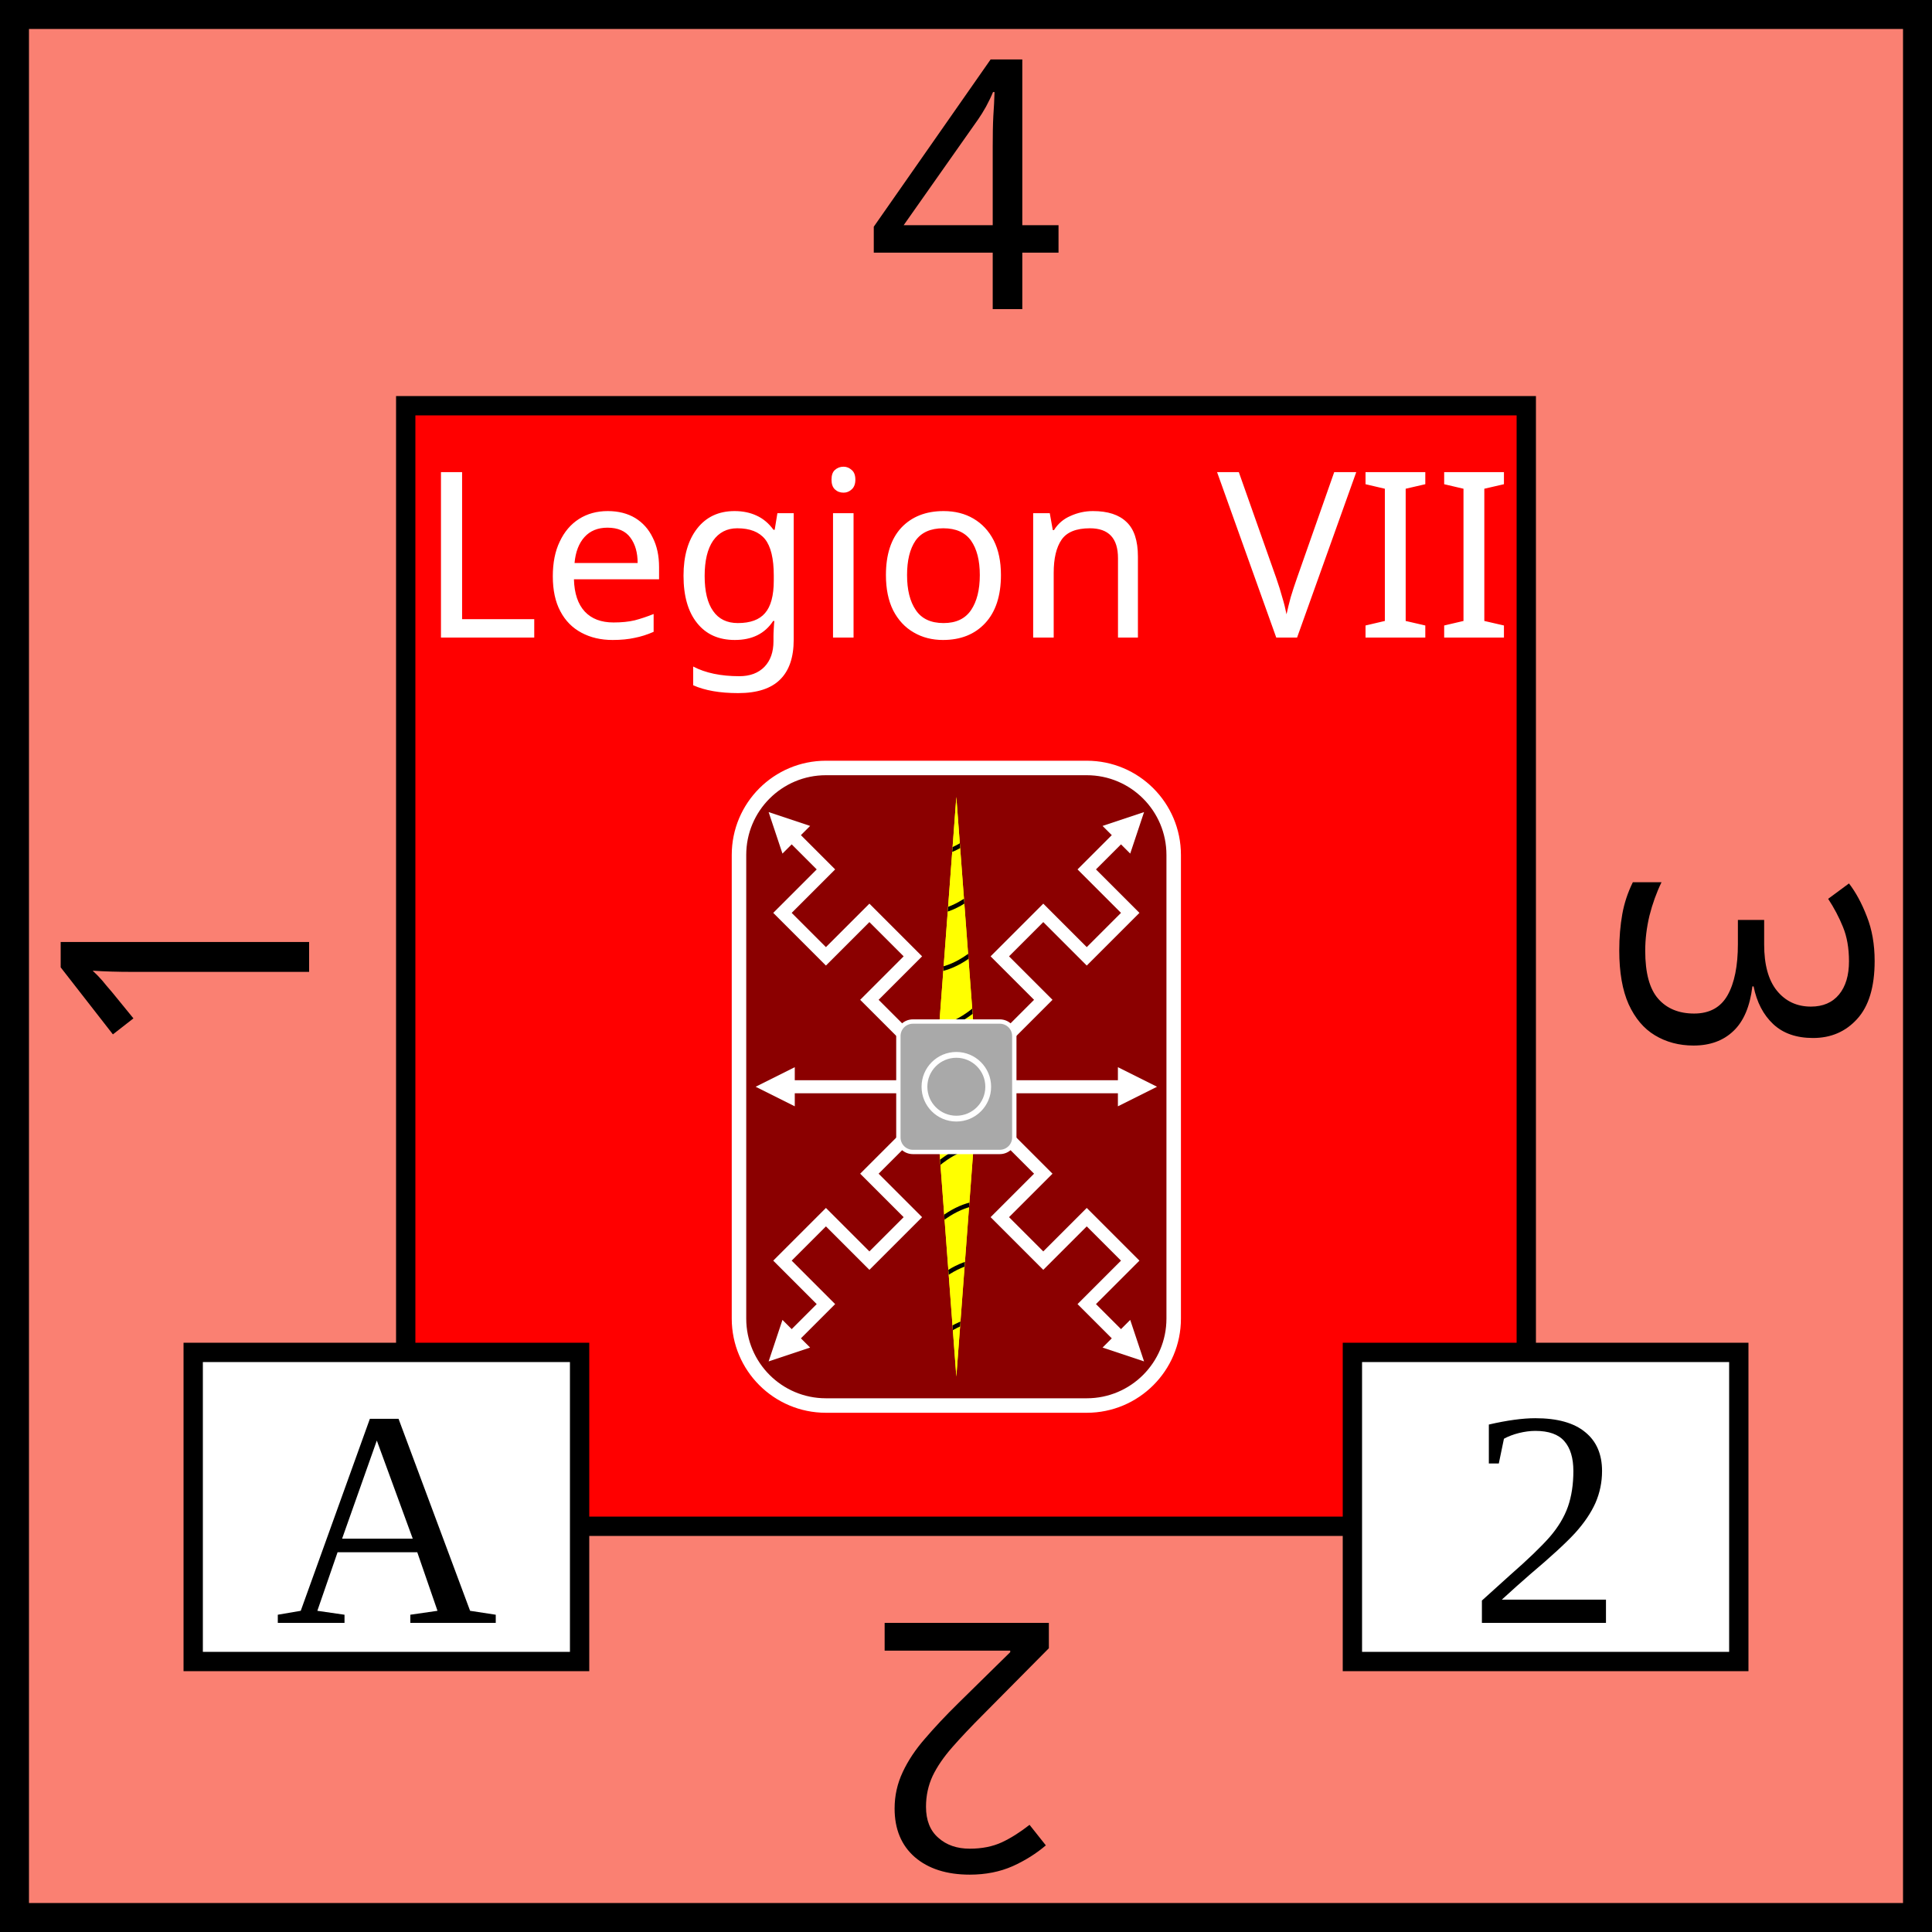
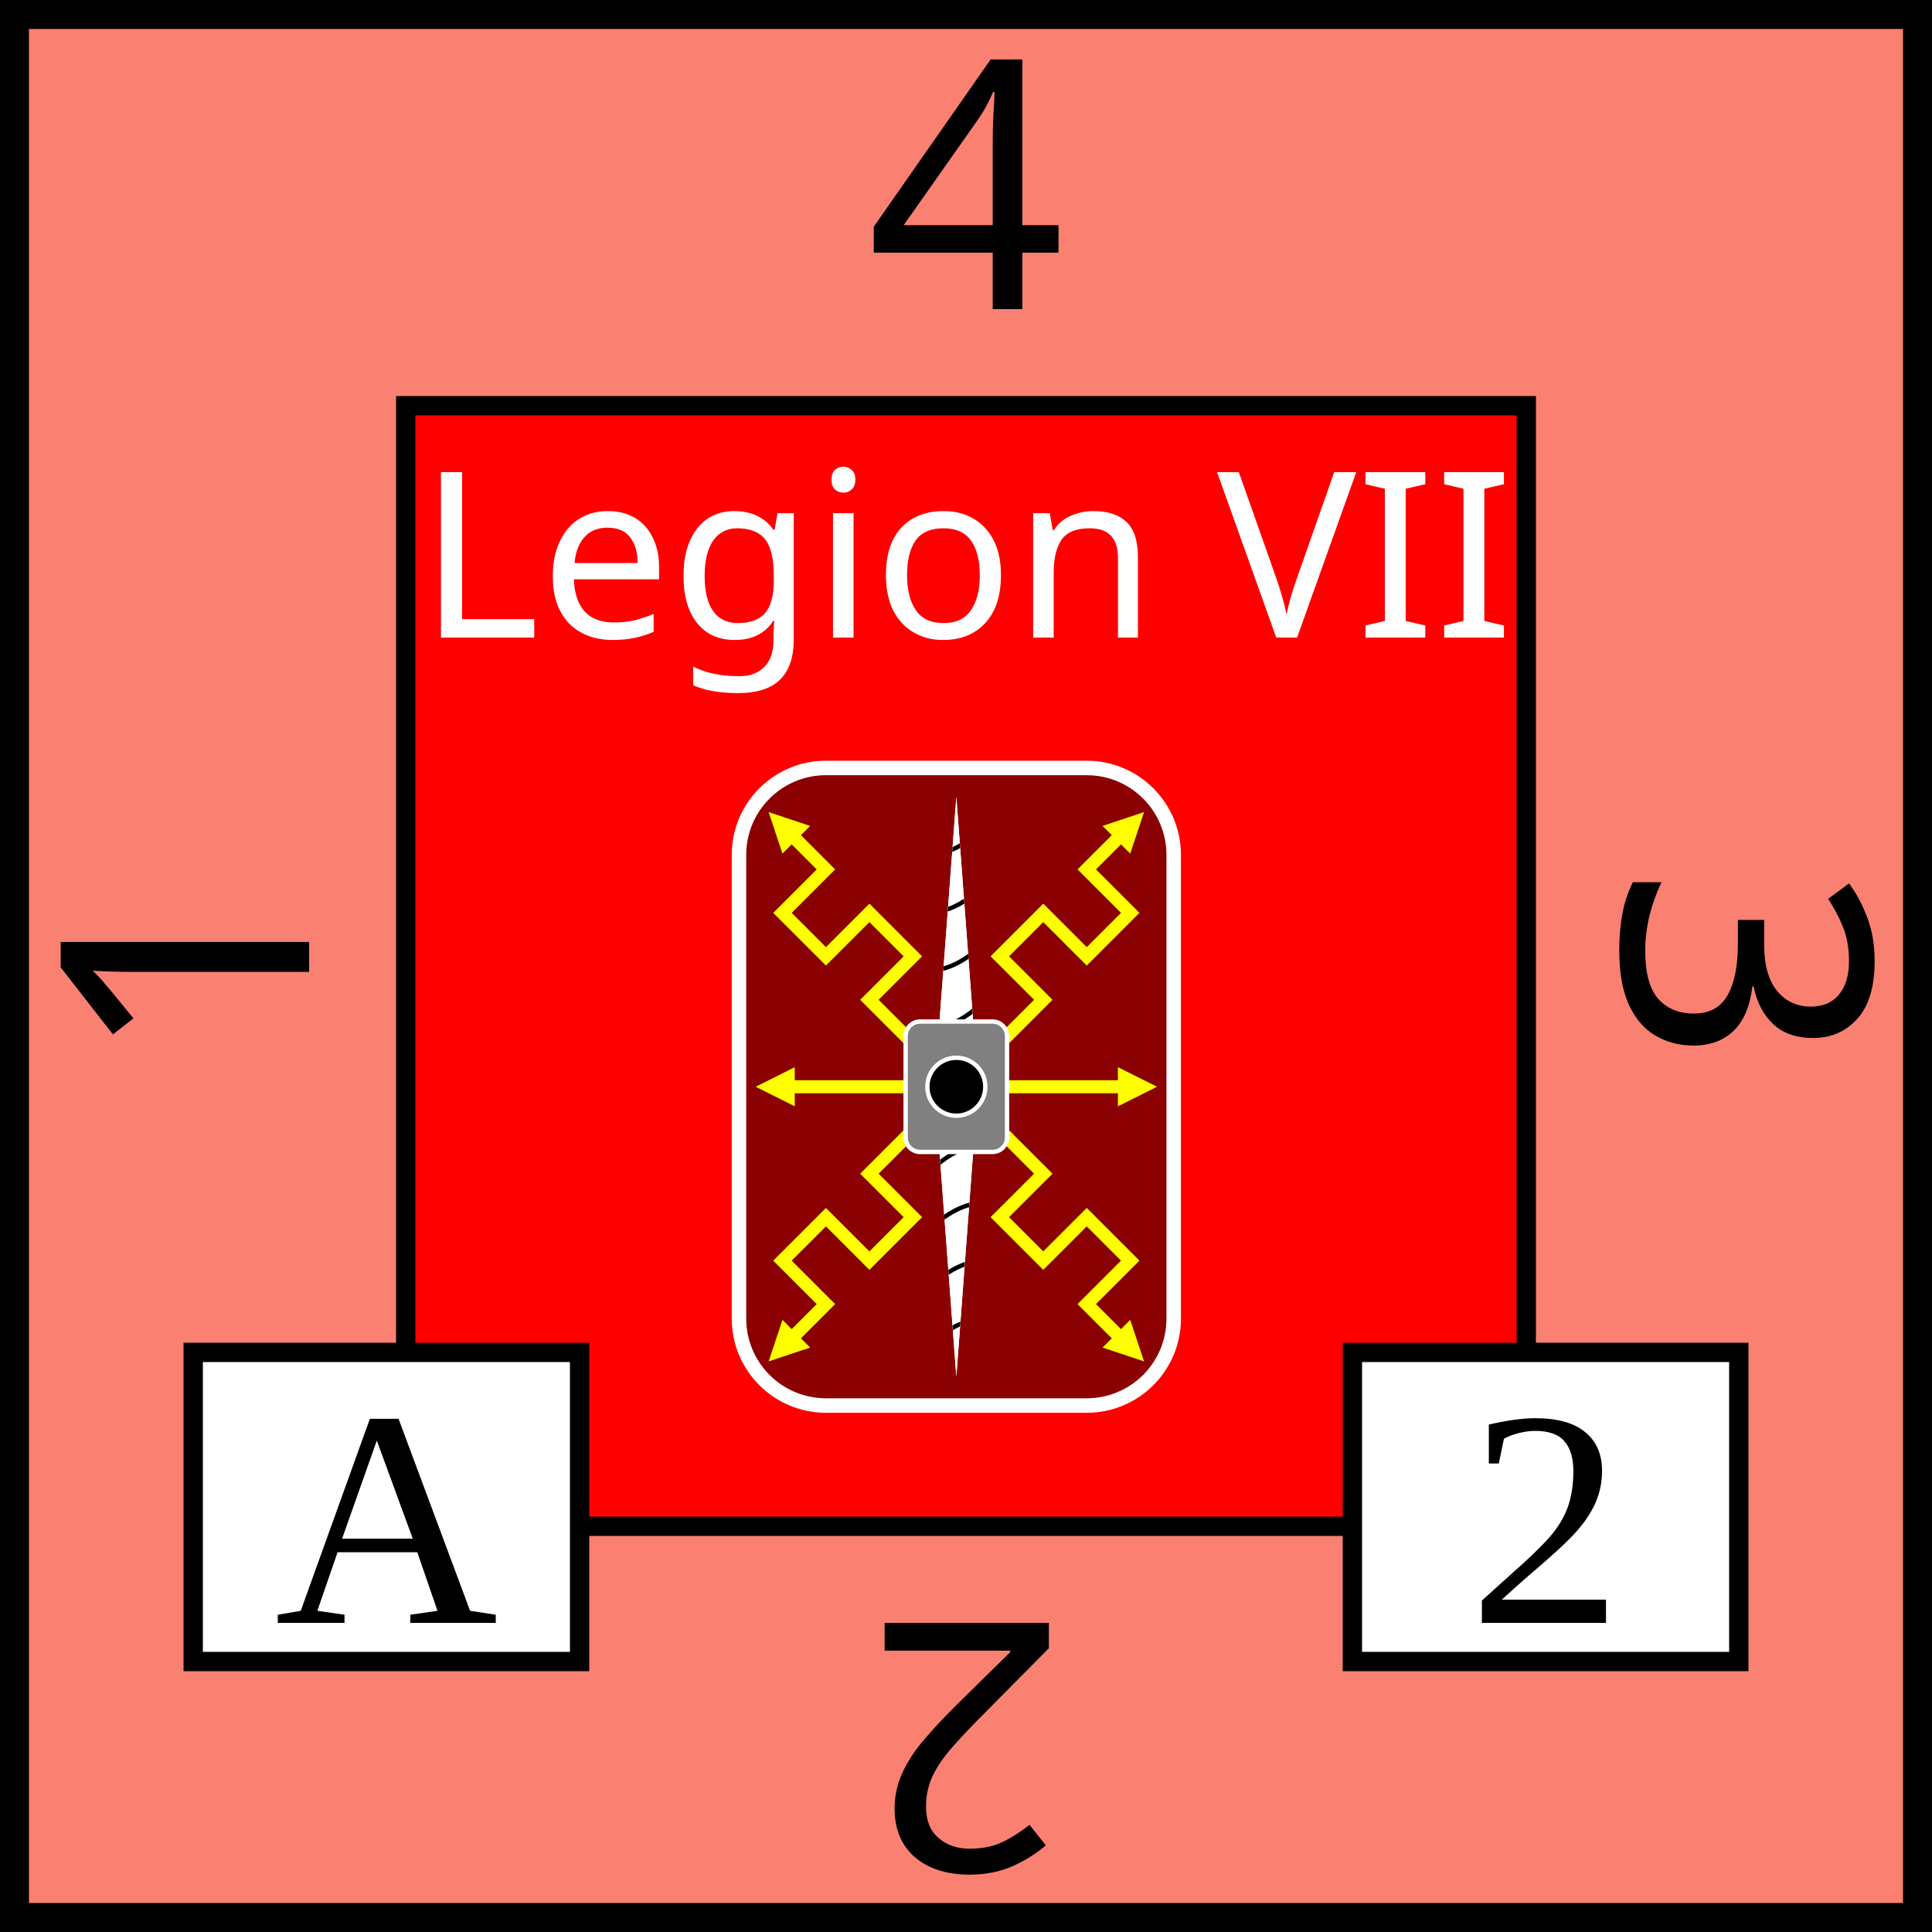
<svg xmlns="http://www.w3.org/2000/svg" viewBox="0 0 100 100" width="100" height="100">
  <defs>
-     <marker id="arrow" viewBox="0 0 10 10" refX="5" refY="5" markerWidth="3" markerHeight="3" orient="auto-start-reverse" fill="white">
+     <marker id="arrow" viewBox="0 0 10 10" refX="5" refY="5" markerWidth="3" markerHeight="3" orient="auto-start-reverse" fill="yellow">
      <path d="M 0 0 L 10 5 L 0 10 z" />
    </marker>
    <g id="shield_line">
-       <path d="M38 32 L41 35 L38 38 L41 41 L44 38 L47 41 L44 44 L50 50" stroke="white" stroke-width="0.9" fill="none" marker-start="url(#arrow)" />
+       <path d="M38 32 L41 35 L38 38 L41 41 L44 38 L47 41 L44 44 L50 50" stroke="yellow" stroke-width="0.9" fill="none" marker-start="url(#arrow)" />
    </g>
-     <path id="horn" d="M48.5 50 L50 30 L51.5 50 L48.5 50" fill="yellow" stroke="yellow" stroke-width="0.6" stroke-linejoin="round" />
+     <path id="horn" d="M48.5 50 L50 30 L51.5 50 L48.5 50" fill="white" stroke="white" stroke-width="0.6" stroke-linejoin="round" />
    <clipPath id="horn-clip">
      <use href="#horn" />
    </clipPath>
  </defs>
  <rect id="background" fill="salmon" height="100" width="100" stroke="black" stroke-width="3" />
  <g id="legion" text-anchor="middle" font-size="12" font-family="Papyrus">
    <rect x="21" y="21" width="58" height="58" fill="red" stroke="black" />
    <text x="50" y="33" fill="white">Legion VII</text>
-     s
    <g id="unit-symbol" transform="scale(0.75) translate(16,25)">
      <rect x="35" y="28" width="30" height="44" fill="darkred" stroke="white" stroke-width="1" rx="6" />
-       <line x1="37.5" y1="50" x2="62.5" y2="50" stroke="white" stroke-width="0.9" marker-start="url(#arrow)" marker-end="url(#arrow)" />
+       <line x1="37.5" y1="50" x2="62.5" y2="50" stroke="yellow" stroke-width="0.9" marker-start="url(#arrow)" marker-end="url(#arrow)" />
      <g id="lightning">
        <use href="#shield_line" x="0" y="0" transform="rotate(0 50 50)" />
        <use href="#shield_line" x="0" y="0" transform="translate(100,100) scale(-1,-1)" />
        <use href="#shield_line" x="0" y="0" transform="translate(100,0) scale(-1,1)" />
        <use href="#shield_line" x="0" y="0" transform="translate(100,0) scale(-1,1) rotate(180 50 50)" />
      </g>
      <g id="horn_group" clip-path="url(#horn-clip)">
        <use href="#horn" />
        <path d="M48 46 Q50 46 52 44" fill="transparent" stroke="black" stroke-width="0.3" />
        <path d="M48 42 Q50 42 52 40" fill="transparent" stroke="black" stroke-width="0.3" />
        <path d="M48 38 Q50 38 52 36" fill="transparent" stroke="black" stroke-width="0.3" />
        <path d="M48 34 Q50 34 52 32" fill="transparent" stroke="black" stroke-width="0.3" />
      </g>
      <use href="#horn_group" transform="rotate(180 50 50)" />
      <g id="center">
-         <rect x="46" y="45.5" width="8" height="9" fill="darkgrey" stroke="white" stroke-width="0.3" rx="1" />
-         <circle cx="50" cy="50" r="2.2" fill="darkgrey" stroke="white" stroke-width="0.4" />
+         <rect x="46.5" y="45.5" width="7" height="9" fill="grey" stroke="white" stroke-width="0.3" rx="1" />
+         <circle cx="50" cy="50" r="2" fill="black" stroke="white" stroke-width="0.3" />
      </g>
    </g>
  </g>
  <g id="attributes" text-anchor="middle" font-size="16">
    <rect id="initiative" x="10" y="70" height="16" width="20" fill="white" stroke="black" />
    <text x="20" y="84">A</text>
    <rect id="firepower" x="70" y="70" height="16" width="20" fill="white" stroke="black" />
    <text x="80" y="84">2</text>
  </g>
  <g id="strength" text-anchor="middle" font-family="Papyrus" font-size="18">
    <text x="50" y="16">4</text>
    <text x="50" y="16" transform="rotate(90,50,50)">3</text>
    <text x="50" y="16" transform="rotate(180,50,50)">2</text>
    <text x="50" y="16" transform="rotate(270,50,50)">1</text>
  </g>
</svg>
